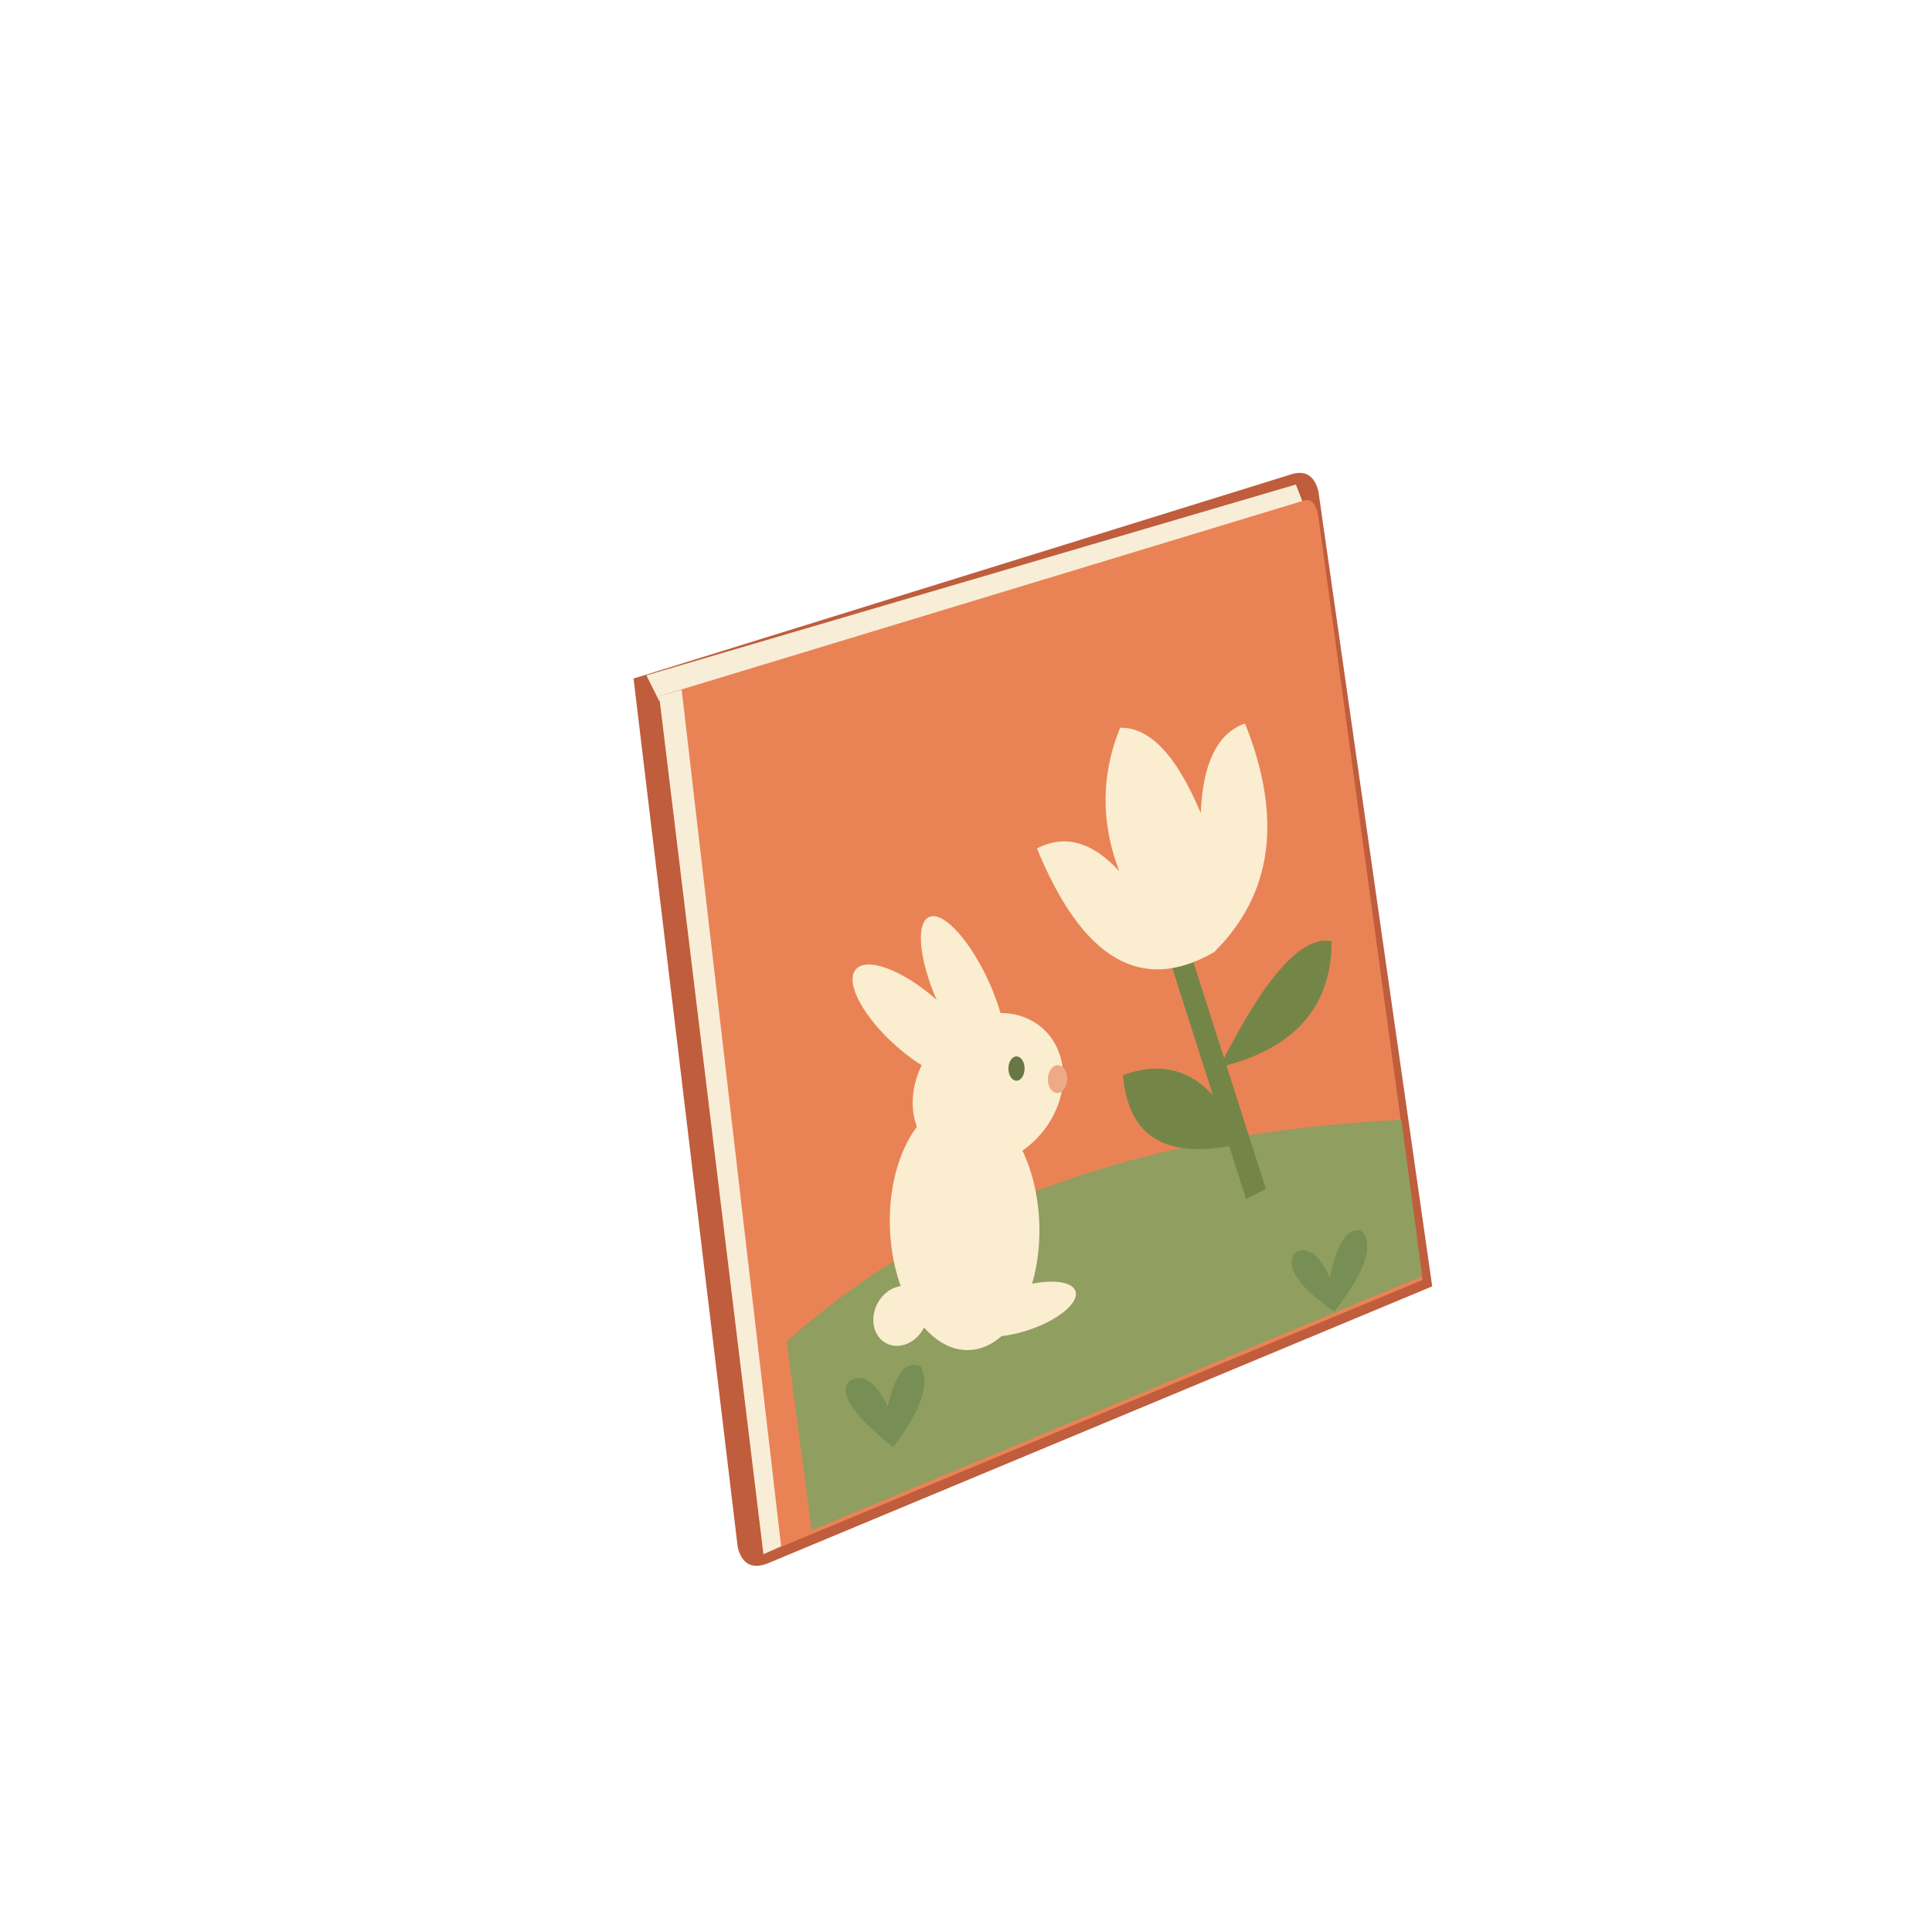
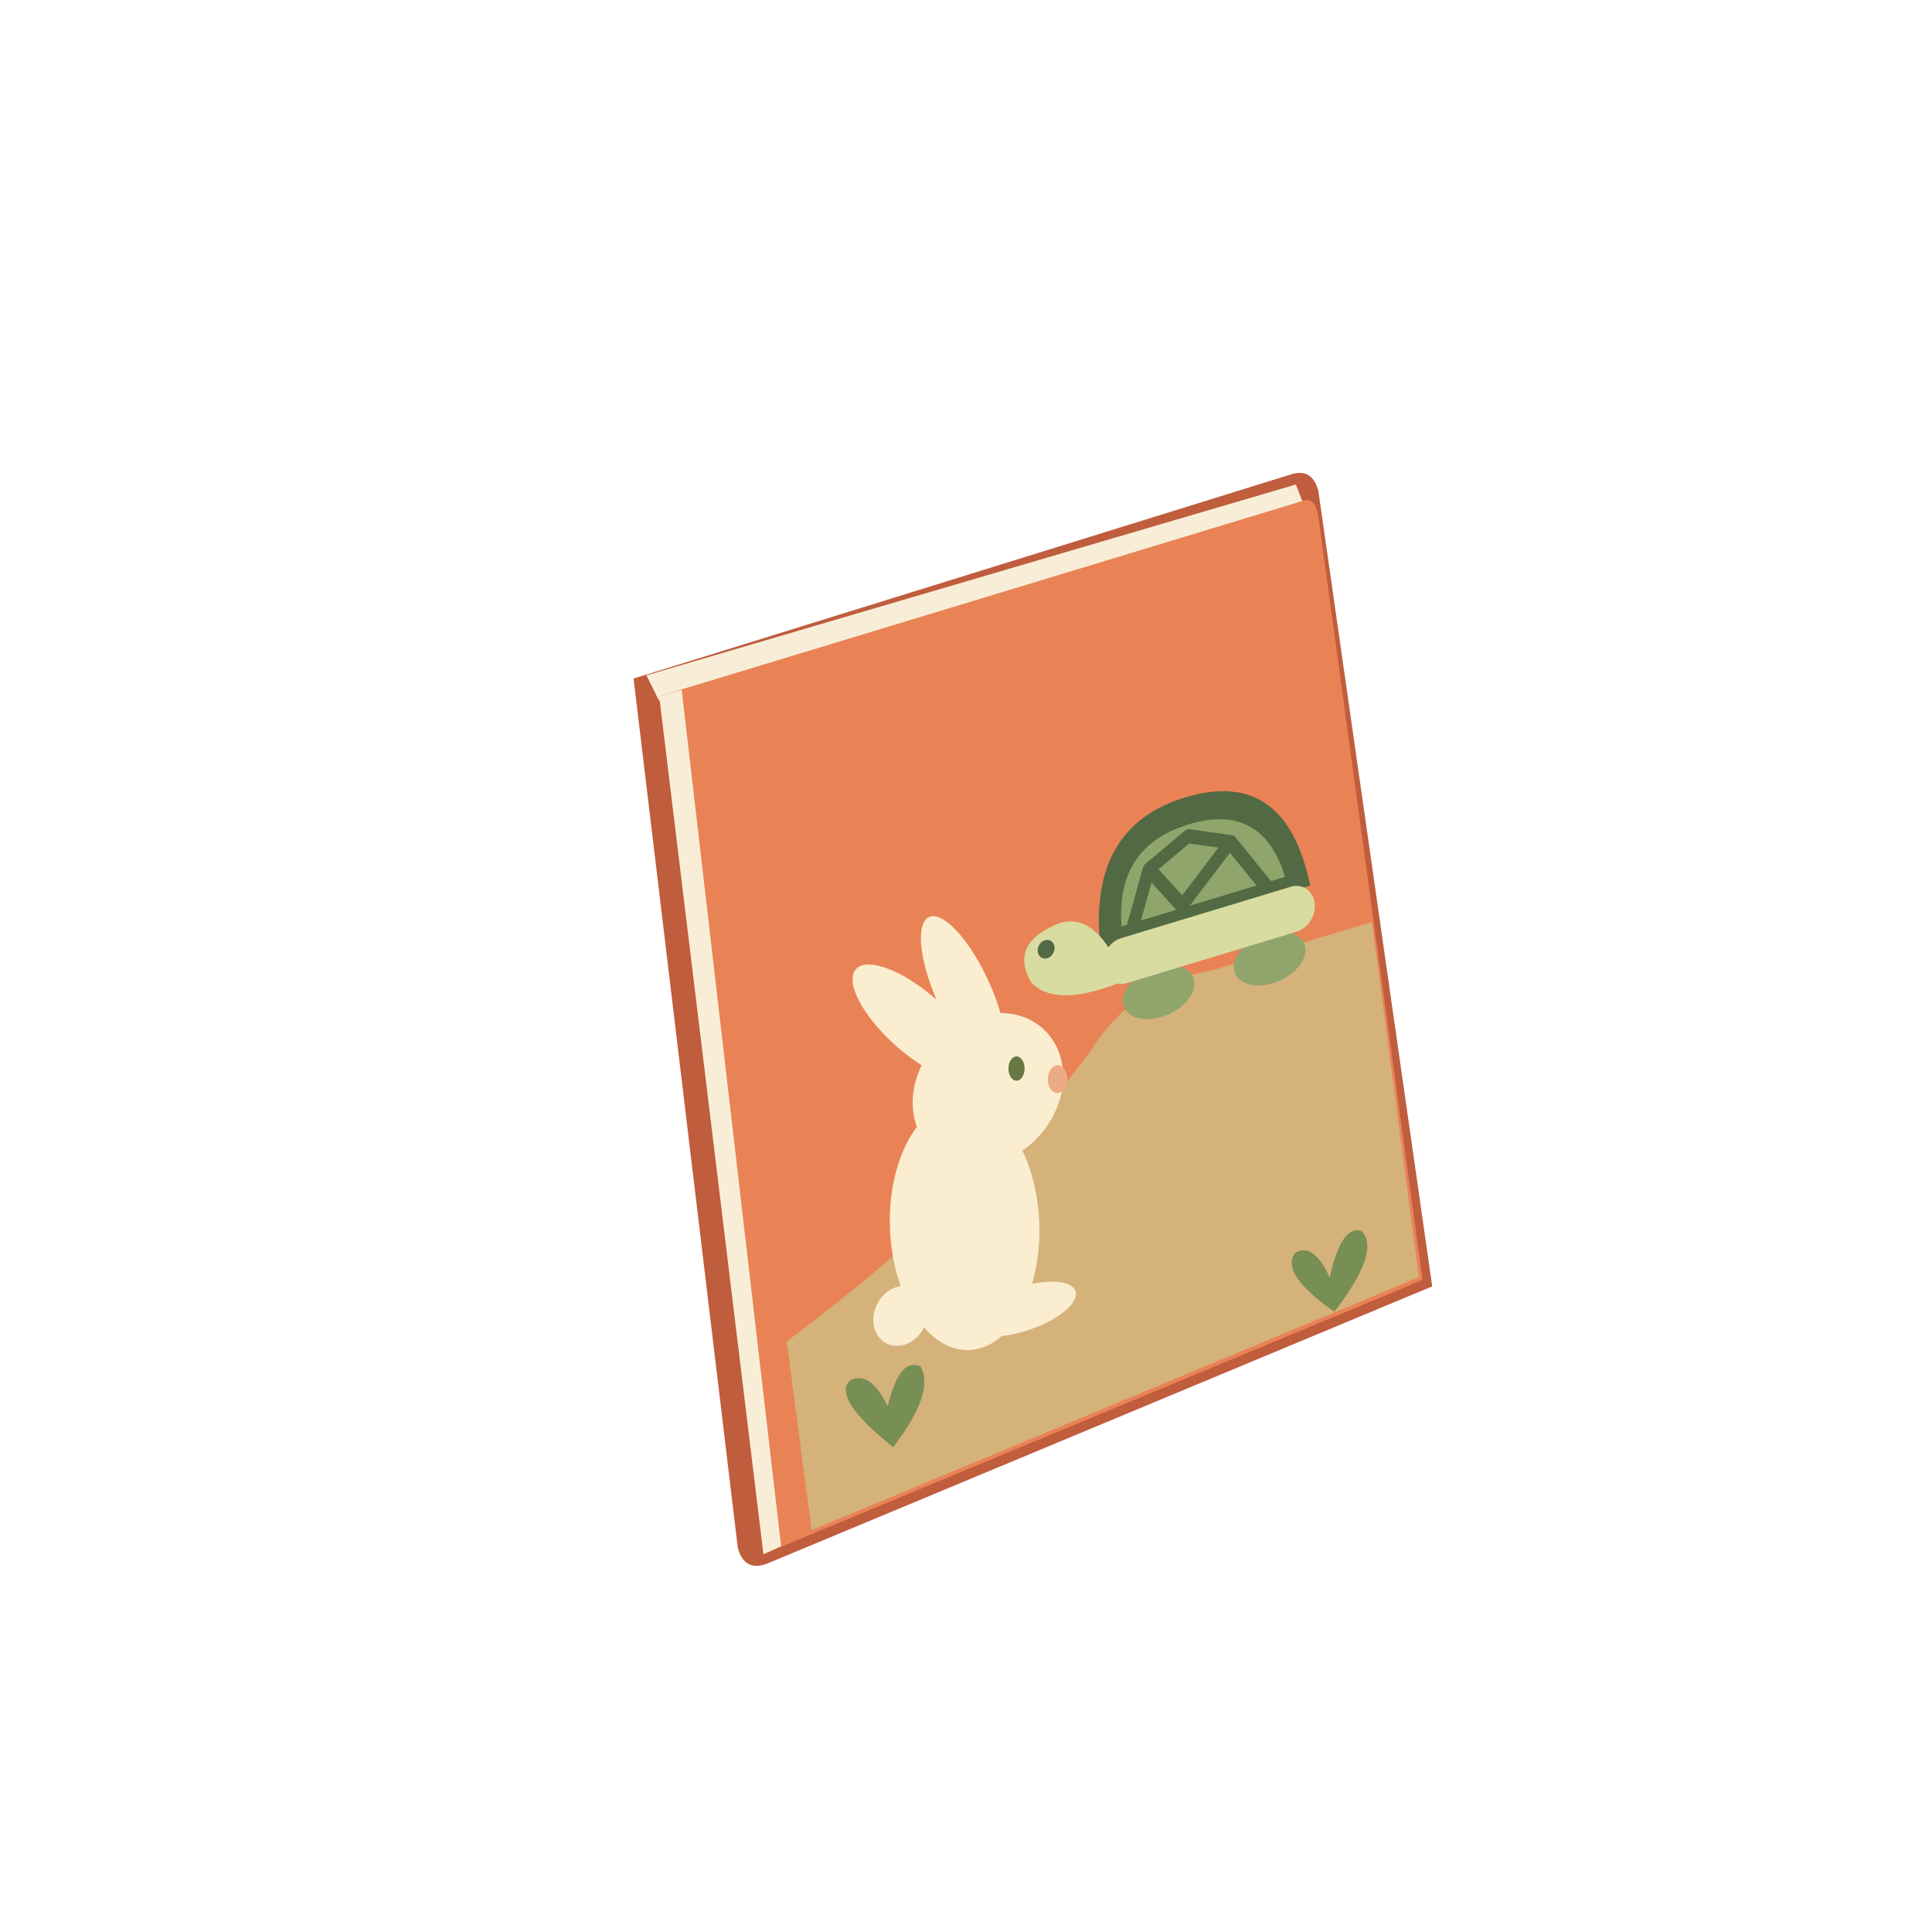
<svg xmlns="http://www.w3.org/2000/svg" width="1024" height="1024" viewBox="0 0 1024 1024">
  <g transform="translate(74 80) scale(.85)">
    <path d="M308 329L717 202Q731 197 735 212L806 708L391 881Q377 886 373 871Z" fill="#BF5D3D" />
    <path d="M316 327L721 208L726 221L324 343Z" fill="#F8EED7" />
    <path d="M324 340L726 218Q733 216 735 228L800 704L389 875Z" fill="#E98356" />
    <path d="M324 340L338 336L400 870L389 875Z" fill="#F8EED7" />
    <g transform="matrix(0.99,-0.3,0.14,1.06,338,340)">
-       <path d="M12 383Q165 307 402 363L402 455L12 494Z" fill="#909E60" />
-       <path d="M308 380L280 227" stroke="#738647" stroke-width="13" />
-       <path d="M304 349Q234 345 237 290Q286 287 304 349M296 302Q348 237 374 250Q366 306 296 302" fill="#738647" />
-       <path d="M203 147Q230 142 251 174Q240 128 263 93Q290 100 305 155Q313 113 339 112Q362 202 302 236Q231 253 203 147Z" fill="#FAEDD0" />
+       <path d="M12 383Q150 330 220 270Q250 240 300 246L400 246L400 455L12 494Z" fill="#D4B27A" />
+       <g id="tortoise" transform="matrix(1.32,0,0,1.32,-84.64,-214.17)">
+         <ellipse cx="265" cy="351" rx="17" ry="11" fill="#8FA56C" />
+         <ellipse cx="318" cy="351" rx="17" ry="11" fill="#8FA56C" />
+         <path d="M241 325Q242 271 289 271Q337 271 341 325Z" fill="#526A43" />
+         <path d="M252 318Q254 283 289 283Q324 283 330 318Z" fill="#8FA56C" />
+         <path d="M256 322L268 297L288 288L307 296L321 320M268 297L281 317L307 296" fill="none" stroke="#526A43" stroke-width="6" stroke-linecap="round" stroke-linejoin="round" />
+         <rect x="241" y="323" width="101" height="20" rx="10" fill="#D9DCA1" />
+         <path d="M245 326Q236 306 220 309Q200 312 207 330Q216 344 246 342Z" fill="#D9DCA1" />
+         <circle cx="216" cy="318" r="4" fill="#526A43" />
+       </g>
      <ellipse cx="129" cy="348" rx="46" ry="72" fill="#FAEDD0" />
      <ellipse cx="154" cy="275" rx="47" ry="43" fill="#FAEDD0" />
      <ellipse cx="116" cy="225" rx="17" ry="52" transform="rotate(-39 116 225)" fill="#FAEDD0" />
      <ellipse cx="147" cy="216" rx="16" ry="51" transform="rotate(-18 147 216)" fill="#FAEDD0" />
      <ellipse cx="157" cy="405" rx="34" ry="13" fill="#FAEDD0" />
      <circle cx="83" cy="388" r="17" fill="#FAEDD0" />
      <ellipse cx="173" cy="268" rx="5" ry="7" fill="#687744" />
      <ellipse cx="197" cy="281" rx="6" ry="8" fill="#EDAA86" />
      <path d="M68 461Q35 423 47 416Q60 413 68 437Q79 411 91 420Q98 437 68 461M346 460Q316 429 327 420Q339 417 346 440Q357 412 369 419Q379 434 346 460" fill="#778E55" />
    </g>
  </g>
</svg>
